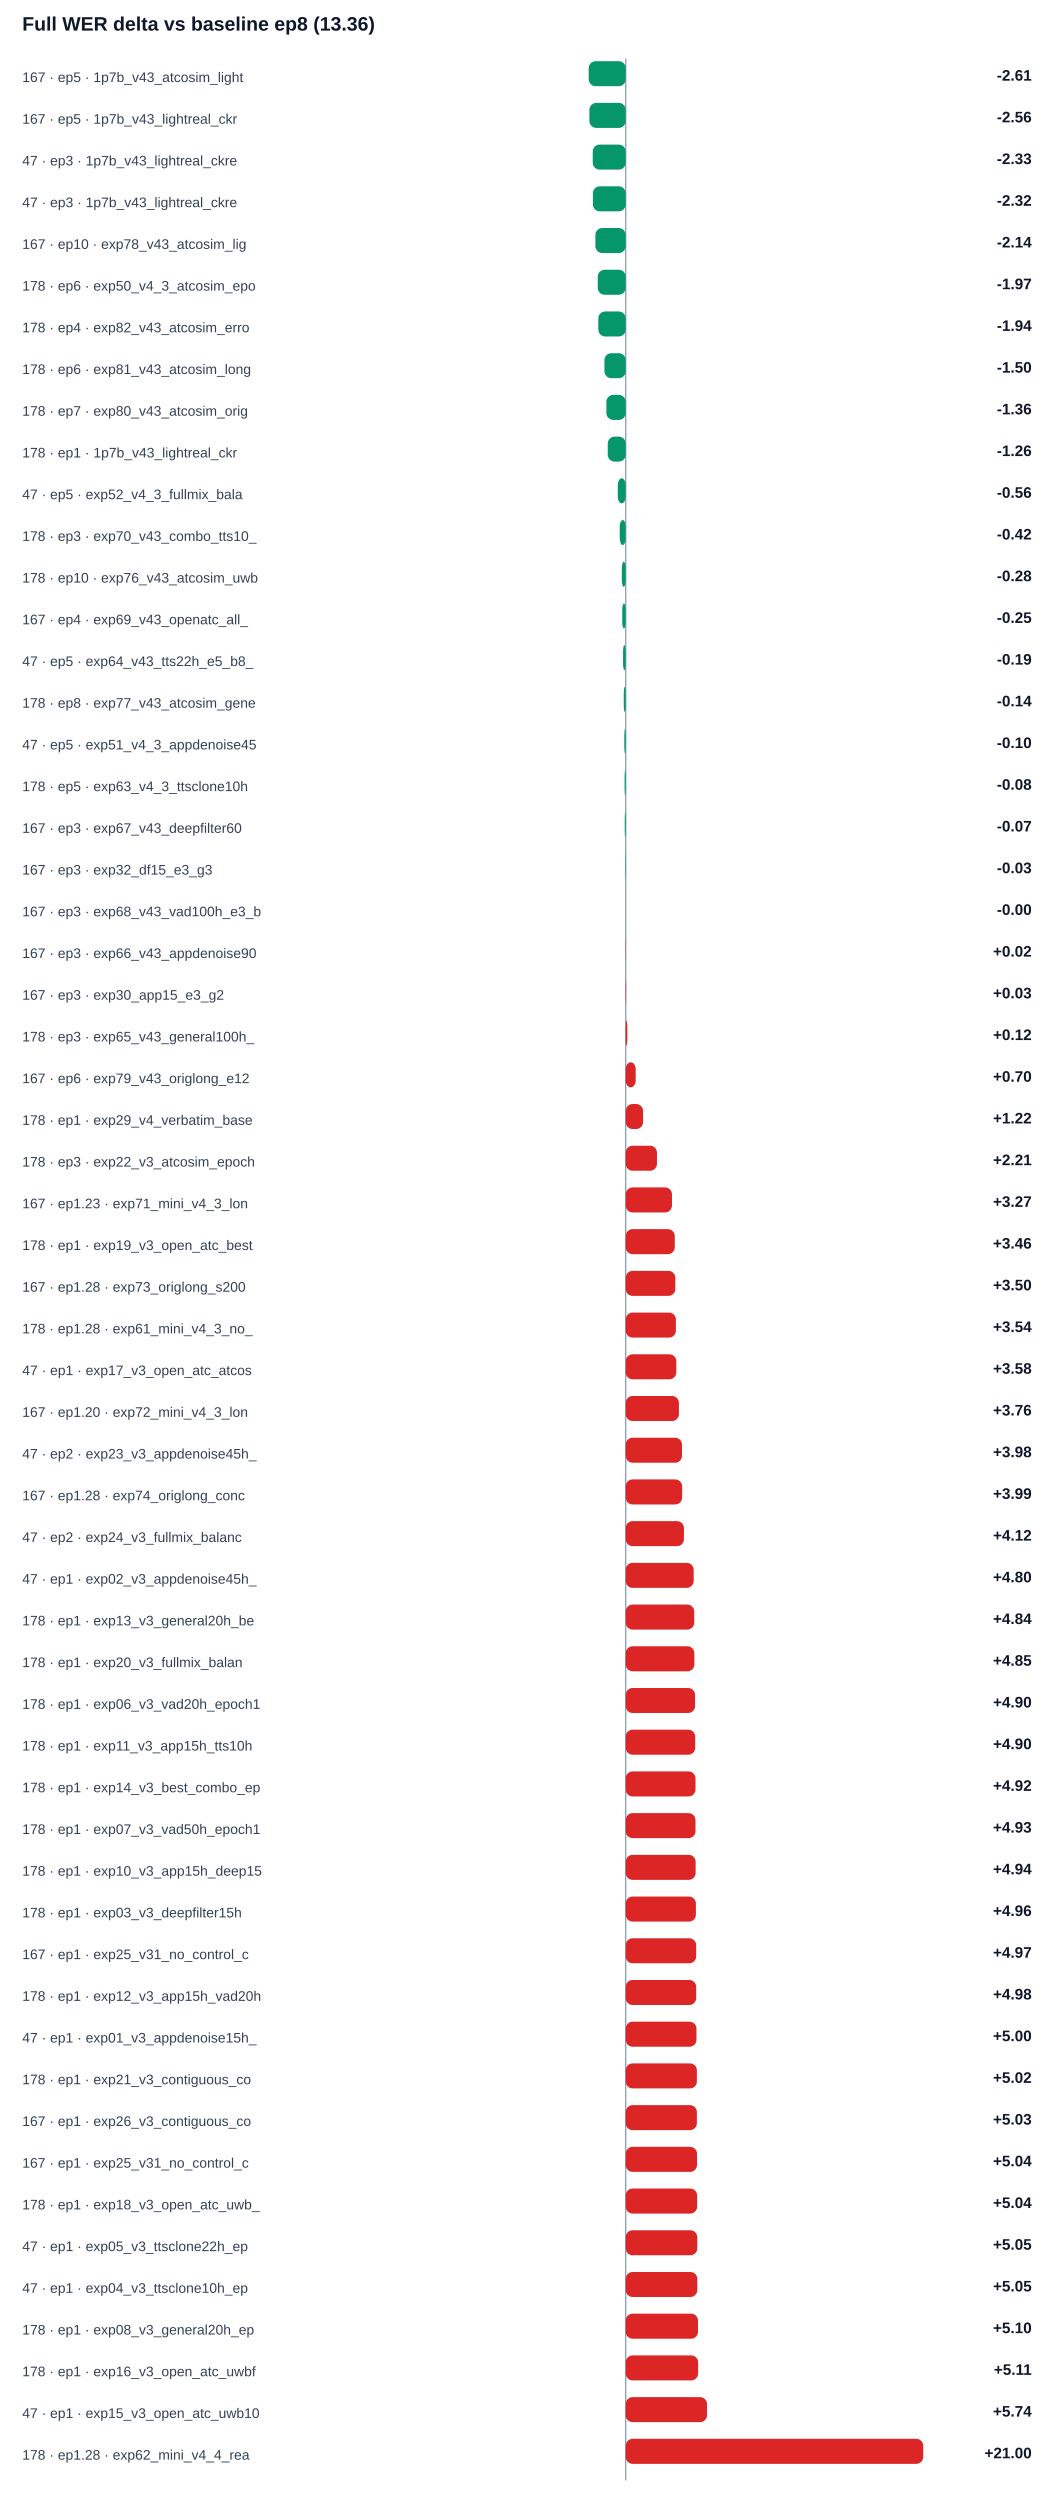
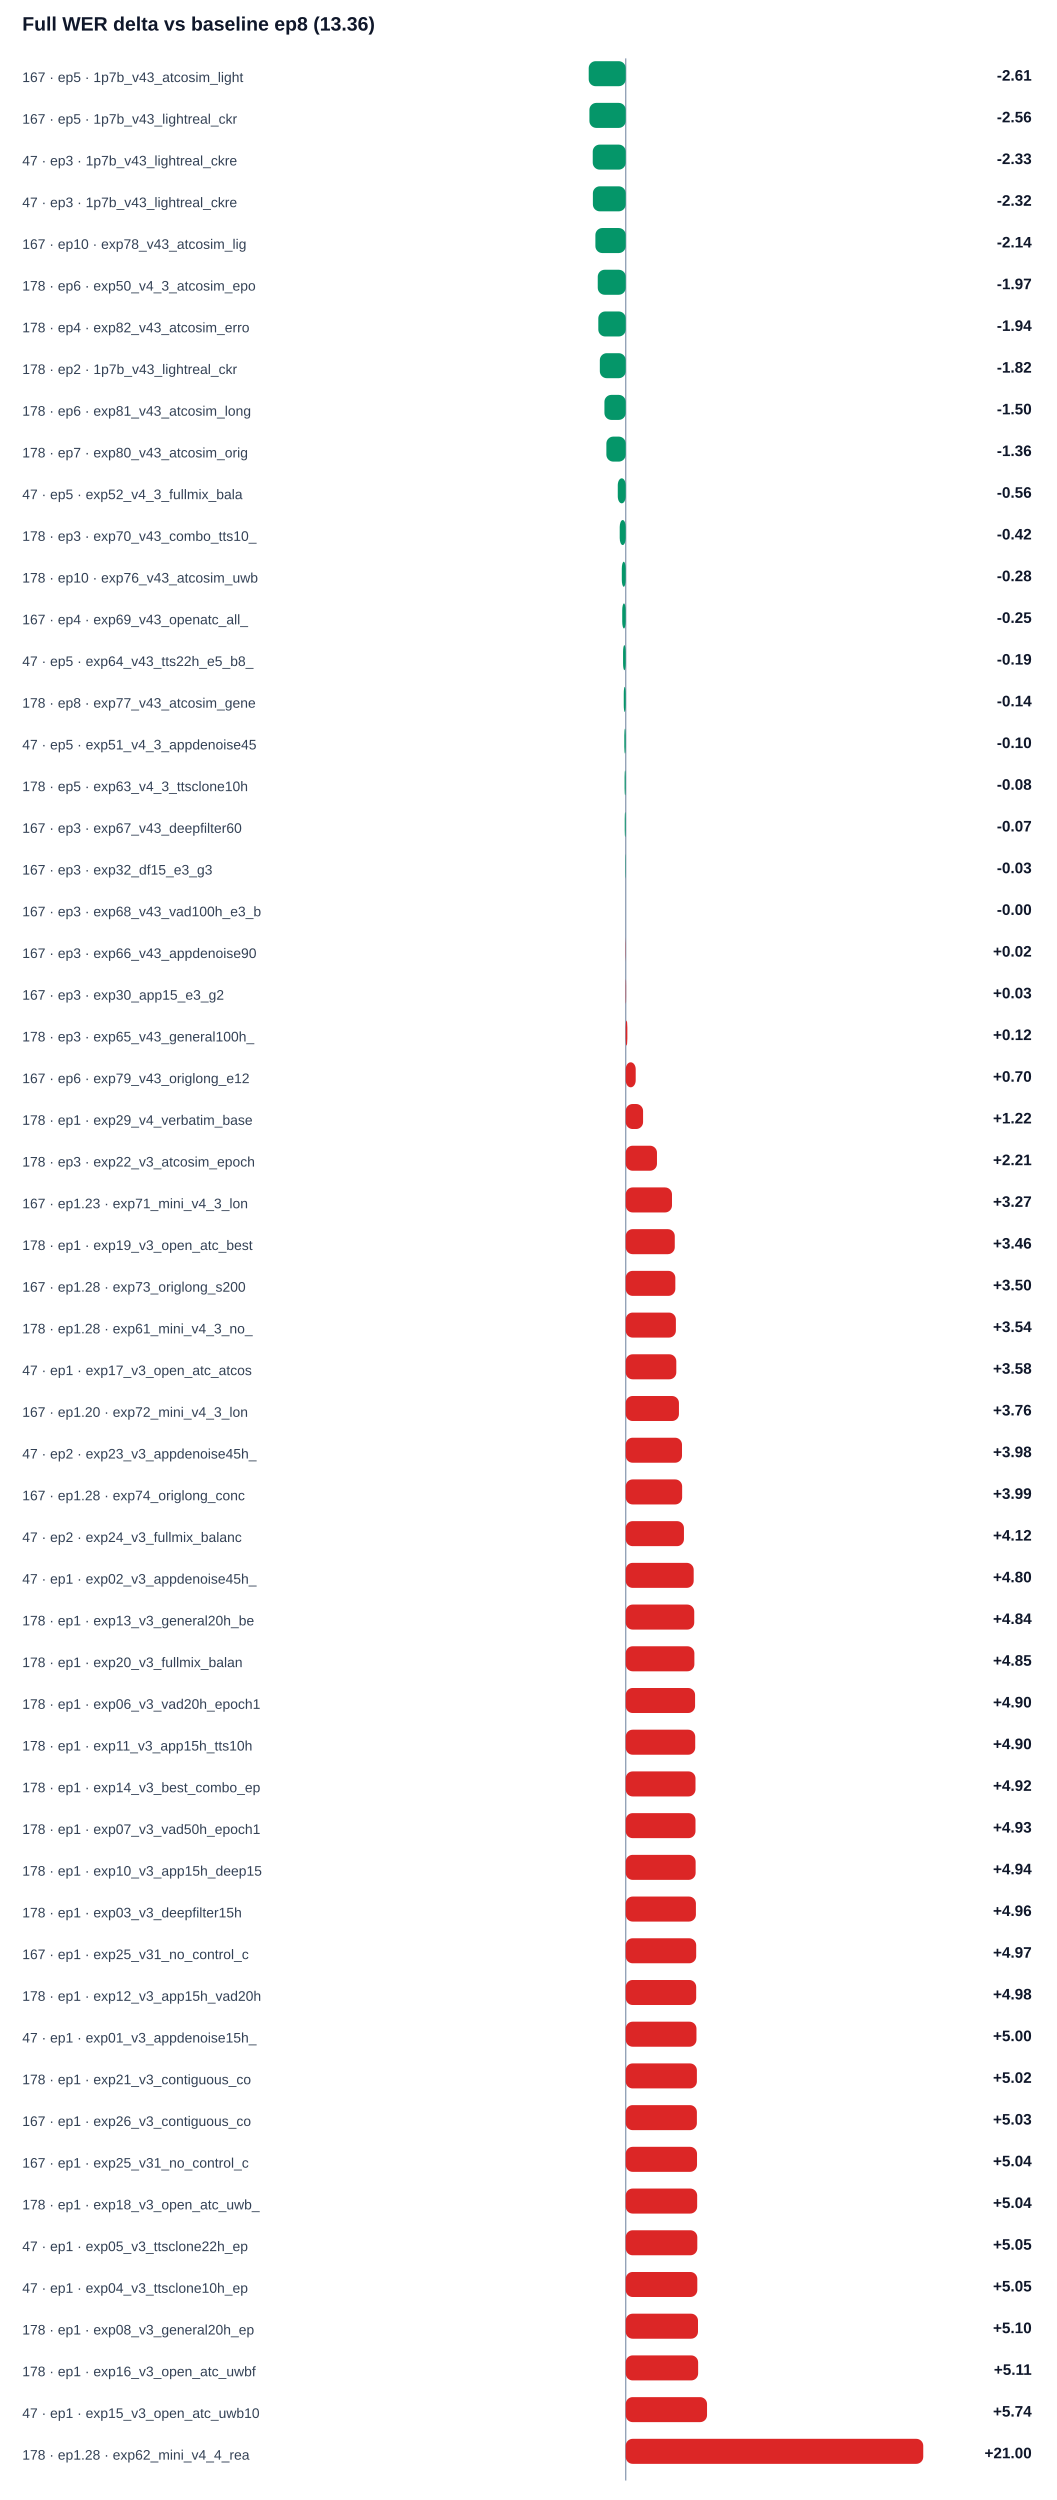
<svg xmlns="http://www.w3.org/2000/svg" width="100%" viewBox="0 0 760 1798" style="max-width:760px;background:#ffffff;border:1px solid #e5e7eb;border-radius:10px;">
  <text x="16.0" y="22.0" font-size="14" fill="#0f172a" text-anchor="start" font-family="Arial, sans-serif" font-weight="700">Full WER delta vs baseline ep8 (13.36)</text>
  <line x1="450" y1="42" x2="450" y2="1784" stroke="#94a3b8" />
  <text x="16.0" y="59.0" font-size="10" fill="#334155" text-anchor="start" font-family="Arial, sans-serif" font-weight="400">167 · ep5 · 1p7b_v43_atcosim_light</text>
  <rect x="423.4" y="44" width="26.6" height="18" rx="5" fill="#059669" />
  <text x="742.0" y="58.0" font-size="11" fill="#0f172a" text-anchor="end" font-family="Arial, sans-serif" font-weight="700">-2.61</text>
  <text x="16.0" y="89.0" font-size="10" fill="#334155" text-anchor="start" font-family="Arial, sans-serif" font-weight="400">167 · ep5 · 1p7b_v43_lightreal_ckr</text>
  <rect x="423.9" y="74" width="26.1" height="18" rx="5" fill="#059669" />
  <text x="742.0" y="88.0" font-size="11" fill="#0f172a" text-anchor="end" font-family="Arial, sans-serif" font-weight="700">-2.56</text>
  <text x="16.0" y="119.0" font-size="10" fill="#334155" text-anchor="start" font-family="Arial, sans-serif" font-weight="400">47 · ep3 · 1p7b_v43_lightreal_ckre</text>
  <rect x="426.3" y="104" width="23.7" height="18" rx="5" fill="#059669" />
  <text x="742.0" y="118.0" font-size="11" fill="#0f172a" text-anchor="end" font-family="Arial, sans-serif" font-weight="700">-2.33</text>
  <text x="16.0" y="149.0" font-size="10" fill="#334155" text-anchor="start" font-family="Arial, sans-serif" font-weight="400">47 · ep3 · 1p7b_v43_lightreal_ckre</text>
  <rect x="426.4" y="134" width="23.6" height="18" rx="5" fill="#059669" />
  <text x="742.0" y="148.0" font-size="11" fill="#0f172a" text-anchor="end" font-family="Arial, sans-serif" font-weight="700">-2.32</text>
  <text x="16.0" y="179.0" font-size="10" fill="#334155" text-anchor="start" font-family="Arial, sans-serif" font-weight="400">167 · ep10 · exp78_v43_atcosim_lig</text>
  <rect x="428.2" y="164" width="21.8" height="18" rx="5" fill="#059669" />
  <text x="742.0" y="178.0" font-size="11" fill="#0f172a" text-anchor="end" font-family="Arial, sans-serif" font-weight="700">-2.14</text>
  <text x="16.0" y="209.0" font-size="10" fill="#334155" text-anchor="start" font-family="Arial, sans-serif" font-weight="400">178 · ep6 · exp50_v4_3_atcosim_epo</text>
  <rect x="429.9" y="194" width="20.1" height="18" rx="5" fill="#059669" />
  <text x="742.0" y="208.0" font-size="11" fill="#0f172a" text-anchor="end" font-family="Arial, sans-serif" font-weight="700">-1.97</text>
  <text x="16.0" y="239.0" font-size="10" fill="#334155" text-anchor="start" font-family="Arial, sans-serif" font-weight="400">178 · ep4 · exp82_v43_atcosim_erro</text>
  <rect x="430.3" y="224" width="19.7" height="18" rx="5" fill="#059669" />
  <text x="742.0" y="238.0" font-size="11" fill="#0f172a" text-anchor="end" font-family="Arial, sans-serif" font-weight="700">-1.94</text>
-   <text x="16.0" y="269.0" font-size="10" fill="#334155" text-anchor="start" font-family="Arial, sans-serif" font-weight="400">178 · ep6 · exp81_v43_atcosim_long</text>
-   <rect x="434.7" y="254" width="15.3" height="18" rx="5" fill="#059669" />
-   <text x="742.0" y="268.0" font-size="11" fill="#0f172a" text-anchor="end" font-family="Arial, sans-serif" font-weight="700">-1.50</text>
-   <text x="16.0" y="299.0" font-size="10" fill="#334155" text-anchor="start" font-family="Arial, sans-serif" font-weight="400">178 · ep7 · exp80_v43_atcosim_orig</text>
-   <rect x="436.1" y="284" width="13.9" height="18" rx="5" fill="#059669" />
-   <text x="742.0" y="298.0" font-size="11" fill="#0f172a" text-anchor="end" font-family="Arial, sans-serif" font-weight="700">-1.36</text>
-   <text x="16.0" y="329.0" font-size="10" fill="#334155" text-anchor="start" font-family="Arial, sans-serif" font-weight="400">178 · ep1 · 1p7b_v43_lightreal_ckr</text>
-   <rect x="437.1" y="314" width="12.9" height="18" rx="5" fill="#059669" />
-   <text x="742.0" y="328.0" font-size="11" fill="#0f172a" text-anchor="end" font-family="Arial, sans-serif" font-weight="700">-1.26</text>
+   <text x="16.0" y="269.0" font-size="10" fill="#334155" text-anchor="start" font-family="Arial, sans-serif" font-weight="400">178 · ep2 · 1p7b_v43_lightreal_ckr</text>
+   <rect x="431.4" y="254" width="18.6" height="18" rx="5" fill="#059669" />
+   <text x="742.0" y="268.0" font-size="11" fill="#0f172a" text-anchor="end" font-family="Arial, sans-serif" font-weight="700">-1.82</text>
+   <text x="16.0" y="299.0" font-size="10" fill="#334155" text-anchor="start" font-family="Arial, sans-serif" font-weight="400">178 · ep6 · exp81_v43_atcosim_long</text>
+   <rect x="434.7" y="284" width="15.3" height="18" rx="5" fill="#059669" />
+   <text x="742.0" y="298.0" font-size="11" fill="#0f172a" text-anchor="end" font-family="Arial, sans-serif" font-weight="700">-1.50</text>
+   <text x="16.0" y="329.0" font-size="10" fill="#334155" text-anchor="start" font-family="Arial, sans-serif" font-weight="400">178 · ep7 · exp80_v43_atcosim_orig</text>
+   <rect x="436.1" y="314" width="13.9" height="18" rx="5" fill="#059669" />
+   <text x="742.0" y="328.0" font-size="11" fill="#0f172a" text-anchor="end" font-family="Arial, sans-serif" font-weight="700">-1.36</text>
  <text x="16.0" y="359.0" font-size="10" fill="#334155" text-anchor="start" font-family="Arial, sans-serif" font-weight="400">47 · ep5 · exp52_v4_3_fullmix_bala</text>
  <rect x="444.3" y="344" width="5.7" height="18" rx="5" fill="#059669" />
  <text x="742.0" y="358.0" font-size="11" fill="#0f172a" text-anchor="end" font-family="Arial, sans-serif" font-weight="700">-0.56</text>
  <text x="16.0" y="389.0" font-size="10" fill="#334155" text-anchor="start" font-family="Arial, sans-serif" font-weight="400">178 · ep3 · exp70_v43_combo_tts10_</text>
  <rect x="445.7" y="374" width="4.3" height="18" rx="5" fill="#059669" />
  <text x="742.0" y="388.0" font-size="11" fill="#0f172a" text-anchor="end" font-family="Arial, sans-serif" font-weight="700">-0.42</text>
  <text x="16.0" y="419.0" font-size="10" fill="#334155" text-anchor="start" font-family="Arial, sans-serif" font-weight="400">178 · ep10 · exp76_v43_atcosim_uwb</text>
  <rect x="447.2" y="404" width="2.8" height="18" rx="5" fill="#059669" />
  <text x="742.0" y="418.0" font-size="11" fill="#0f172a" text-anchor="end" font-family="Arial, sans-serif" font-weight="700">-0.28</text>
  <text x="16.0" y="449.0" font-size="10" fill="#334155" text-anchor="start" font-family="Arial, sans-serif" font-weight="400">167 · ep4 · exp69_v43_openatc_all_</text>
  <rect x="447.5" y="434" width="2.5" height="18" rx="5" fill="#059669" />
  <text x="742.0" y="448.0" font-size="11" fill="#0f172a" text-anchor="end" font-family="Arial, sans-serif" font-weight="700">-0.25</text>
  <text x="16.0" y="479.0" font-size="10" fill="#334155" text-anchor="start" font-family="Arial, sans-serif" font-weight="400">47 · ep5 · exp64_v43_tts22h_e5_b8_</text>
  <rect x="448.1" y="464" width="1.9" height="18" rx="5" fill="#059669" />
  <text x="742.0" y="478.0" font-size="11" fill="#0f172a" text-anchor="end" font-family="Arial, sans-serif" font-weight="700">-0.19</text>
  <text x="16.0" y="509.0" font-size="10" fill="#334155" text-anchor="start" font-family="Arial, sans-serif" font-weight="400">178 · ep8 · exp77_v43_atcosim_gene</text>
  <rect x="448.6" y="494" width="1.4" height="18" rx="5" fill="#059669" />
  <text x="742.0" y="508.0" font-size="11" fill="#0f172a" text-anchor="end" font-family="Arial, sans-serif" font-weight="700">-0.14</text>
  <text x="16.0" y="539.0" font-size="10" fill="#334155" text-anchor="start" font-family="Arial, sans-serif" font-weight="400">47 · ep5 · exp51_v4_3_appdenoise45</text>
  <rect x="449.0" y="524" width="1.0" height="18" rx="5" fill="#059669" />
  <text x="742.0" y="538.0" font-size="11" fill="#0f172a" text-anchor="end" font-family="Arial, sans-serif" font-weight="700">-0.10</text>
  <text x="16.0" y="569.0" font-size="10" fill="#334155" text-anchor="start" font-family="Arial, sans-serif" font-weight="400">178 · ep5 · exp63_v4_3_ttsclone10h</text>
  <rect x="449.2" y="554" width="0.8" height="18" rx="5" fill="#059669" />
  <text x="742.0" y="568.0" font-size="11" fill="#0f172a" text-anchor="end" font-family="Arial, sans-serif" font-weight="700">-0.08</text>
  <text x="16.0" y="599.0" font-size="10" fill="#334155" text-anchor="start" font-family="Arial, sans-serif" font-weight="400">167 · ep3 · exp67_v43_deepfilter60</text>
  <rect x="449.3" y="584" width="0.7" height="18" rx="5" fill="#059669" />
  <text x="742.0" y="598.0" font-size="11" fill="#0f172a" text-anchor="end" font-family="Arial, sans-serif" font-weight="700">-0.07</text>
  <text x="16.0" y="629.0" font-size="10" fill="#334155" text-anchor="start" font-family="Arial, sans-serif" font-weight="400">167 · ep3 · exp32_df15_e3_g3</text>
  <rect x="449.7" y="614" width="0.3" height="18" rx="5" fill="#059669" />
  <text x="742.0" y="628.0" font-size="11" fill="#0f172a" text-anchor="end" font-family="Arial, sans-serif" font-weight="700">-0.03</text>
  <text x="16.0" y="659.0" font-size="10" fill="#334155" text-anchor="start" font-family="Arial, sans-serif" font-weight="400">167 · ep3 · exp68_v43_vad100h_e3_b</text>
  <rect x="450.0" y="644" width="0.0" height="18" rx="5" fill="#059669" />
  <text x="742.0" y="658.0" font-size="11" fill="#0f172a" text-anchor="end" font-family="Arial, sans-serif" font-weight="700">-0.00</text>
  <text x="16.0" y="689.0" font-size="10" fill="#334155" text-anchor="start" font-family="Arial, sans-serif" font-weight="400">167 · ep3 · exp66_v43_appdenoise90</text>
  <rect x="450.0" y="674" width="0.2" height="18" rx="5" fill="#dc2626" />
  <text x="742.0" y="688.0" font-size="11" fill="#0f172a" text-anchor="end" font-family="Arial, sans-serif" font-weight="700">+0.02</text>
  <text x="16.0" y="719.0" font-size="10" fill="#334155" text-anchor="start" font-family="Arial, sans-serif" font-weight="400">167 · ep3 · exp30_app15_e3_g2</text>
  <rect x="450.0" y="704" width="0.3" height="18" rx="5" fill="#dc2626" />
  <text x="742.0" y="718.0" font-size="11" fill="#0f172a" text-anchor="end" font-family="Arial, sans-serif" font-weight="700">+0.03</text>
  <text x="16.0" y="749.0" font-size="10" fill="#334155" text-anchor="start" font-family="Arial, sans-serif" font-weight="400">178 · ep3 · exp65_v43_general100h_</text>
  <rect x="450.0" y="734" width="1.2" height="18" rx="5" fill="#dc2626" />
  <text x="742.0" y="748.0" font-size="11" fill="#0f172a" text-anchor="end" font-family="Arial, sans-serif" font-weight="700">+0.12</text>
  <text x="16.0" y="779.0" font-size="10" fill="#334155" text-anchor="start" font-family="Arial, sans-serif" font-weight="400">167 · ep6 · exp79_v43_origlong_e12</text>
  <rect x="450.0" y="764" width="7.2" height="18" rx="5" fill="#dc2626" />
  <text x="742.0" y="778.0" font-size="11" fill="#0f172a" text-anchor="end" font-family="Arial, sans-serif" font-weight="700">+0.70</text>
  <text x="16.0" y="809.0" font-size="10" fill="#334155" text-anchor="start" font-family="Arial, sans-serif" font-weight="400">178 · ep1 · exp29_v4_verbatim_base</text>
  <rect x="450.0" y="794" width="12.5" height="18" rx="5" fill="#dc2626" />
  <text x="742.0" y="808.0" font-size="11" fill="#0f172a" text-anchor="end" font-family="Arial, sans-serif" font-weight="700">+1.22</text>
  <text x="16.0" y="839.0" font-size="10" fill="#334155" text-anchor="start" font-family="Arial, sans-serif" font-weight="400">178 · ep3 · exp22_v3_atcosim_epoch</text>
  <rect x="450.0" y="824" width="22.5" height="18" rx="5" fill="#dc2626" />
  <text x="742.0" y="838.0" font-size="11" fill="#0f172a" text-anchor="end" font-family="Arial, sans-serif" font-weight="700">+2.21</text>
  <text x="16.0" y="869.0" font-size="10" fill="#334155" text-anchor="start" font-family="Arial, sans-serif" font-weight="400">167 · ep1.23 · exp71_mini_v4_3_lon</text>
  <rect x="450.0" y="854" width="33.3" height="18" rx="5" fill="#dc2626" />
  <text x="742.0" y="868.0" font-size="11" fill="#0f172a" text-anchor="end" font-family="Arial, sans-serif" font-weight="700">+3.27</text>
  <text x="16.0" y="899.0" font-size="10" fill="#334155" text-anchor="start" font-family="Arial, sans-serif" font-weight="400">178 · ep1 · exp19_v3_open_atc_best</text>
  <rect x="450.0" y="884" width="35.3" height="18" rx="5" fill="#dc2626" />
  <text x="742.0" y="898.0" font-size="11" fill="#0f172a" text-anchor="end" font-family="Arial, sans-serif" font-weight="700">+3.46</text>
  <text x="16.0" y="929.0" font-size="10" fill="#334155" text-anchor="start" font-family="Arial, sans-serif" font-weight="400">167 · ep1.28 · exp73_origlong_s200</text>
  <rect x="450.0" y="914" width="35.7" height="18" rx="5" fill="#dc2626" />
  <text x="742.0" y="928.0" font-size="11" fill="#0f172a" text-anchor="end" font-family="Arial, sans-serif" font-weight="700">+3.50</text>
  <text x="16.0" y="959.0" font-size="10" fill="#334155" text-anchor="start" font-family="Arial, sans-serif" font-weight="400">178 · ep1.28 · exp61_mini_v4_3_no_</text>
  <rect x="450.0" y="944" width="36.1" height="18" rx="5" fill="#dc2626" />
  <text x="742.0" y="958.0" font-size="11" fill="#0f172a" text-anchor="end" font-family="Arial, sans-serif" font-weight="700">+3.54</text>
  <text x="16.0" y="989.0" font-size="10" fill="#334155" text-anchor="start" font-family="Arial, sans-serif" font-weight="400">47 · ep1 · exp17_v3_open_atc_atcos</text>
  <rect x="450.0" y="974" width="36.4" height="18" rx="5" fill="#dc2626" />
  <text x="742.0" y="988.0" font-size="11" fill="#0f172a" text-anchor="end" font-family="Arial, sans-serif" font-weight="700">+3.58</text>
  <text x="16.0" y="1019.0" font-size="10" fill="#334155" text-anchor="start" font-family="Arial, sans-serif" font-weight="400">167 · ep1.20 · exp72_mini_v4_3_lon</text>
  <rect x="450.0" y="1004" width="38.3" height="18" rx="5" fill="#dc2626" />
  <text x="742.0" y="1018.0" font-size="11" fill="#0f172a" text-anchor="end" font-family="Arial, sans-serif" font-weight="700">+3.76</text>
  <text x="16.0" y="1049.0" font-size="10" fill="#334155" text-anchor="start" font-family="Arial, sans-serif" font-weight="400">47 · ep2 · exp23_v3_appdenoise45h_</text>
  <rect x="450.0" y="1034" width="40.5" height="18" rx="5" fill="#dc2626" />
  <text x="742.0" y="1048.0" font-size="11" fill="#0f172a" text-anchor="end" font-family="Arial, sans-serif" font-weight="700">+3.98</text>
  <text x="16.0" y="1079.0" font-size="10" fill="#334155" text-anchor="start" font-family="Arial, sans-serif" font-weight="400">167 · ep1.28 · exp74_origlong_conc</text>
  <rect x="450.0" y="1064" width="40.6" height="18" rx="5" fill="#dc2626" />
  <text x="742.0" y="1078.0" font-size="11" fill="#0f172a" text-anchor="end" font-family="Arial, sans-serif" font-weight="700">+3.99</text>
  <text x="16.0" y="1109.0" font-size="10" fill="#334155" text-anchor="start" font-family="Arial, sans-serif" font-weight="400">47 · ep2 · exp24_v3_fullmix_balanc</text>
  <rect x="450.0" y="1094" width="41.9" height="18" rx="5" fill="#dc2626" />
  <text x="742.0" y="1108.0" font-size="11" fill="#0f172a" text-anchor="end" font-family="Arial, sans-serif" font-weight="700">+4.12</text>
  <text x="16.0" y="1139.0" font-size="10" fill="#334155" text-anchor="start" font-family="Arial, sans-serif" font-weight="400">47 · ep1 · exp02_v3_appdenoise45h_</text>
  <rect x="450.0" y="1124" width="48.9" height="18" rx="5" fill="#dc2626" />
  <text x="742.0" y="1138.0" font-size="11" fill="#0f172a" text-anchor="end" font-family="Arial, sans-serif" font-weight="700">+4.80</text>
  <text x="16.0" y="1169.0" font-size="10" fill="#334155" text-anchor="start" font-family="Arial, sans-serif" font-weight="400">178 · ep1 · exp13_v3_general20h_be</text>
  <rect x="450.0" y="1154" width="49.3" height="18" rx="5" fill="#dc2626" />
  <text x="742.0" y="1168.0" font-size="11" fill="#0f172a" text-anchor="end" font-family="Arial, sans-serif" font-weight="700">+4.84</text>
  <text x="16.0" y="1199.0" font-size="10" fill="#334155" text-anchor="start" font-family="Arial, sans-serif" font-weight="400">178 · ep1 · exp20_v3_fullmix_balan</text>
  <rect x="450.0" y="1184" width="49.4" height="18" rx="5" fill="#dc2626" />
  <text x="742.0" y="1198.0" font-size="11" fill="#0f172a" text-anchor="end" font-family="Arial, sans-serif" font-weight="700">+4.85</text>
  <text x="16.0" y="1229.0" font-size="10" fill="#334155" text-anchor="start" font-family="Arial, sans-serif" font-weight="400">178 · ep1 · exp06_v3_vad20h_epoch1</text>
  <rect x="450.0" y="1214" width="49.9" height="18" rx="5" fill="#dc2626" />
  <text x="742.0" y="1228.0" font-size="11" fill="#0f172a" text-anchor="end" font-family="Arial, sans-serif" font-weight="700">+4.90</text>
  <text x="16.0" y="1259.0" font-size="10" fill="#334155" text-anchor="start" font-family="Arial, sans-serif" font-weight="400">178 · ep1 · exp11_v3_app15h_tts10h</text>
  <rect x="450.0" y="1244" width="50.0" height="18" rx="5" fill="#dc2626" />
  <text x="742.0" y="1258.0" font-size="11" fill="#0f172a" text-anchor="end" font-family="Arial, sans-serif" font-weight="700">+4.90</text>
  <text x="16.0" y="1289.0" font-size="10" fill="#334155" text-anchor="start" font-family="Arial, sans-serif" font-weight="400">178 · ep1 · exp14_v3_best_combo_ep</text>
  <rect x="450.0" y="1274" width="50.2" height="18" rx="5" fill="#dc2626" />
  <text x="742.0" y="1288.0" font-size="11" fill="#0f172a" text-anchor="end" font-family="Arial, sans-serif" font-weight="700">+4.92</text>
  <text x="16.0" y="1319.0" font-size="10" fill="#334155" text-anchor="start" font-family="Arial, sans-serif" font-weight="400">178 · ep1 · exp07_v3_vad50h_epoch1</text>
  <rect x="450.0" y="1304" width="50.2" height="18" rx="5" fill="#dc2626" />
  <text x="742.0" y="1318.0" font-size="11" fill="#0f172a" text-anchor="end" font-family="Arial, sans-serif" font-weight="700">+4.93</text>
  <text x="16.0" y="1349.0" font-size="10" fill="#334155" text-anchor="start" font-family="Arial, sans-serif" font-weight="400">178 · ep1 · exp10_v3_app15h_deep15</text>
  <rect x="450.0" y="1334" width="50.3" height="18" rx="5" fill="#dc2626" />
  <text x="742.0" y="1348.0" font-size="11" fill="#0f172a" text-anchor="end" font-family="Arial, sans-serif" font-weight="700">+4.94</text>
  <text x="16.0" y="1379.0" font-size="10" fill="#334155" text-anchor="start" font-family="Arial, sans-serif" font-weight="400">178 · ep1 · exp03_v3_deepfilter15h</text>
  <rect x="450.0" y="1364" width="50.5" height="18" rx="5" fill="#dc2626" />
  <text x="742.0" y="1378.0" font-size="11" fill="#0f172a" text-anchor="end" font-family="Arial, sans-serif" font-weight="700">+4.96</text>
  <text x="16.0" y="1409.0" font-size="10" fill="#334155" text-anchor="start" font-family="Arial, sans-serif" font-weight="400">167 · ep1 · exp25_v31_no_control_c</text>
  <rect x="450.0" y="1394" width="50.7" height="18" rx="5" fill="#dc2626" />
  <text x="742.0" y="1408.0" font-size="11" fill="#0f172a" text-anchor="end" font-family="Arial, sans-serif" font-weight="700">+4.97</text>
  <text x="16.0" y="1439.0" font-size="10" fill="#334155" text-anchor="start" font-family="Arial, sans-serif" font-weight="400">178 · ep1 · exp12_v3_app15h_vad20h</text>
  <rect x="450.0" y="1424" width="50.7" height="18" rx="5" fill="#dc2626" />
  <text x="742.0" y="1438.0" font-size="11" fill="#0f172a" text-anchor="end" font-family="Arial, sans-serif" font-weight="700">+4.98</text>
  <text x="16.0" y="1469.0" font-size="10" fill="#334155" text-anchor="start" font-family="Arial, sans-serif" font-weight="400">47 · ep1 · exp01_v3_appdenoise15h_</text>
  <rect x="450.0" y="1454" width="50.9" height="18" rx="5" fill="#dc2626" />
  <text x="742.0" y="1468.0" font-size="11" fill="#0f172a" text-anchor="end" font-family="Arial, sans-serif" font-weight="700">+5.00</text>
  <text x="16.0" y="1499.0" font-size="10" fill="#334155" text-anchor="start" font-family="Arial, sans-serif" font-weight="400">178 · ep1 · exp21_v3_contiguous_co</text>
  <rect x="450.0" y="1484" width="51.2" height="18" rx="5" fill="#dc2626" />
  <text x="742.0" y="1498.0" font-size="11" fill="#0f172a" text-anchor="end" font-family="Arial, sans-serif" font-weight="700">+5.02</text>
  <text x="16.0" y="1529.0" font-size="10" fill="#334155" text-anchor="start" font-family="Arial, sans-serif" font-weight="400">167 · ep1 · exp26_v3_contiguous_co</text>
  <rect x="450.0" y="1514" width="51.2" height="18" rx="5" fill="#dc2626" />
  <text x="742.0" y="1528.0" font-size="11" fill="#0f172a" text-anchor="end" font-family="Arial, sans-serif" font-weight="700">+5.03</text>
  <text x="16.0" y="1559.0" font-size="10" fill="#334155" text-anchor="start" font-family="Arial, sans-serif" font-weight="400">167 · ep1 · exp25_v31_no_control_c</text>
  <rect x="450.0" y="1544" width="51.3" height="18" rx="5" fill="#dc2626" />
  <text x="742.0" y="1558.0" font-size="11" fill="#0f172a" text-anchor="end" font-family="Arial, sans-serif" font-weight="700">+5.04</text>
  <text x="16.0" y="1589.0" font-size="10" fill="#334155" text-anchor="start" font-family="Arial, sans-serif" font-weight="400">178 · ep1 · exp18_v3_open_atc_uwb_</text>
  <rect x="450.0" y="1574" width="51.4" height="18" rx="5" fill="#dc2626" />
  <text x="742.0" y="1588.0" font-size="11" fill="#0f172a" text-anchor="end" font-family="Arial, sans-serif" font-weight="700">+5.04</text>
  <text x="16.0" y="1619.0" font-size="10" fill="#334155" text-anchor="start" font-family="Arial, sans-serif" font-weight="400">47 · ep1 · exp05_v3_ttsclone22h_ep</text>
  <rect x="450.0" y="1604" width="51.5" height="18" rx="5" fill="#dc2626" />
  <text x="742.0" y="1618.0" font-size="11" fill="#0f172a" text-anchor="end" font-family="Arial, sans-serif" font-weight="700">+5.05</text>
  <text x="16.0" y="1649.0" font-size="10" fill="#334155" text-anchor="start" font-family="Arial, sans-serif" font-weight="400">47 · ep1 · exp04_v3_ttsclone10h_ep</text>
  <rect x="450.0" y="1634" width="51.5" height="18" rx="5" fill="#dc2626" />
  <text x="742.0" y="1648.0" font-size="11" fill="#0f172a" text-anchor="end" font-family="Arial, sans-serif" font-weight="700">+5.05</text>
  <text x="16.0" y="1679.0" font-size="10" fill="#334155" text-anchor="start" font-family="Arial, sans-serif" font-weight="400">178 · ep1 · exp08_v3_general20h_ep</text>
  <rect x="450.0" y="1664" width="52.0" height="18" rx="5" fill="#dc2626" />
  <text x="742.0" y="1678.0" font-size="11" fill="#0f172a" text-anchor="end" font-family="Arial, sans-serif" font-weight="700">+5.10</text>
  <text x="16.0" y="1709.0" font-size="10" fill="#334155" text-anchor="start" font-family="Arial, sans-serif" font-weight="400">178 · ep1 · exp16_v3_open_atc_uwbf</text>
  <rect x="450.0" y="1694" width="52.1" height="18" rx="5" fill="#dc2626" />
  <text x="742.0" y="1708.0" font-size="11" fill="#0f172a" text-anchor="end" font-family="Arial, sans-serif" font-weight="700">+5.11</text>
  <text x="16.0" y="1739.0" font-size="10" fill="#334155" text-anchor="start" font-family="Arial, sans-serif" font-weight="400">47 · ep1 · exp15_v3_open_atc_uwb10</text>
  <rect x="450.0" y="1724" width="58.5" height="18" rx="5" fill="#dc2626" />
  <text x="742.0" y="1738.0" font-size="11" fill="#0f172a" text-anchor="end" font-family="Arial, sans-serif" font-weight="700">+5.74</text>
  <text x="16.0" y="1769.0" font-size="10" fill="#334155" text-anchor="start" font-family="Arial, sans-serif" font-weight="400">178 · ep1.28 · exp62_mini_v4_4_rea</text>
  <rect x="450.0" y="1754" width="214.0" height="18" rx="5" fill="#dc2626" />
  <text x="742.0" y="1768.0" font-size="11" fill="#0f172a" text-anchor="end" font-family="Arial, sans-serif" font-weight="700">+21.00</text>
</svg>
